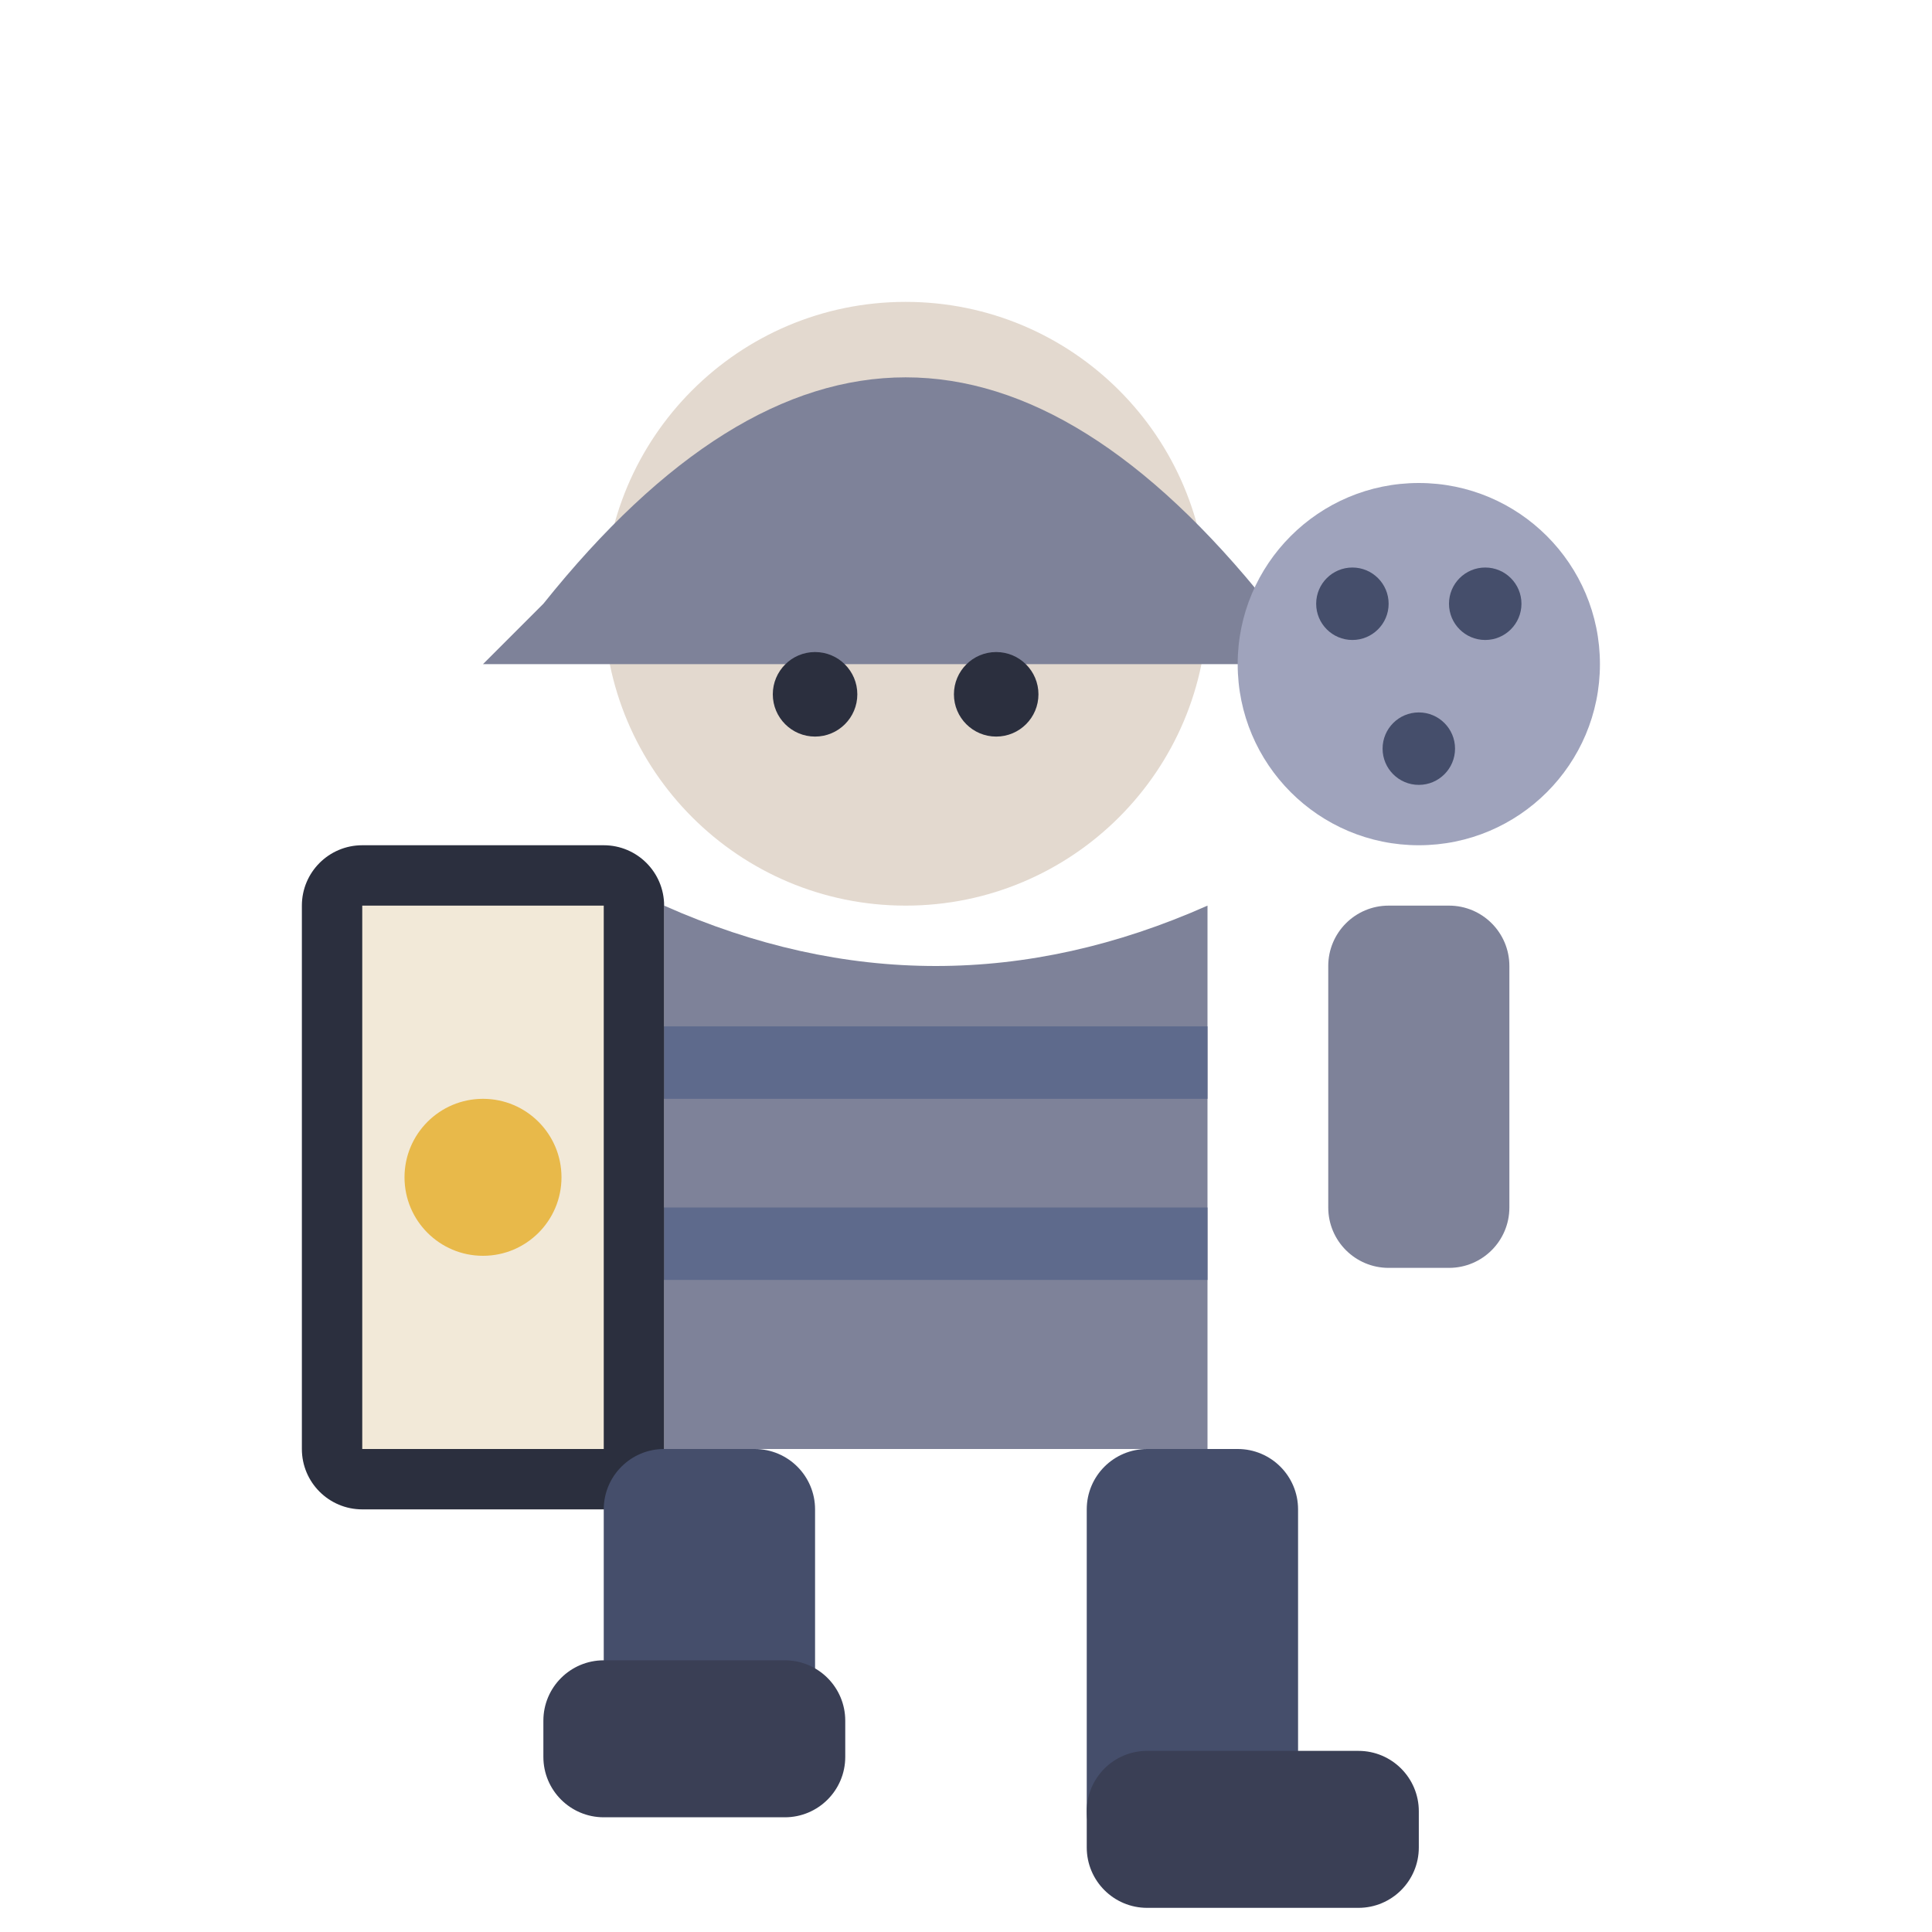
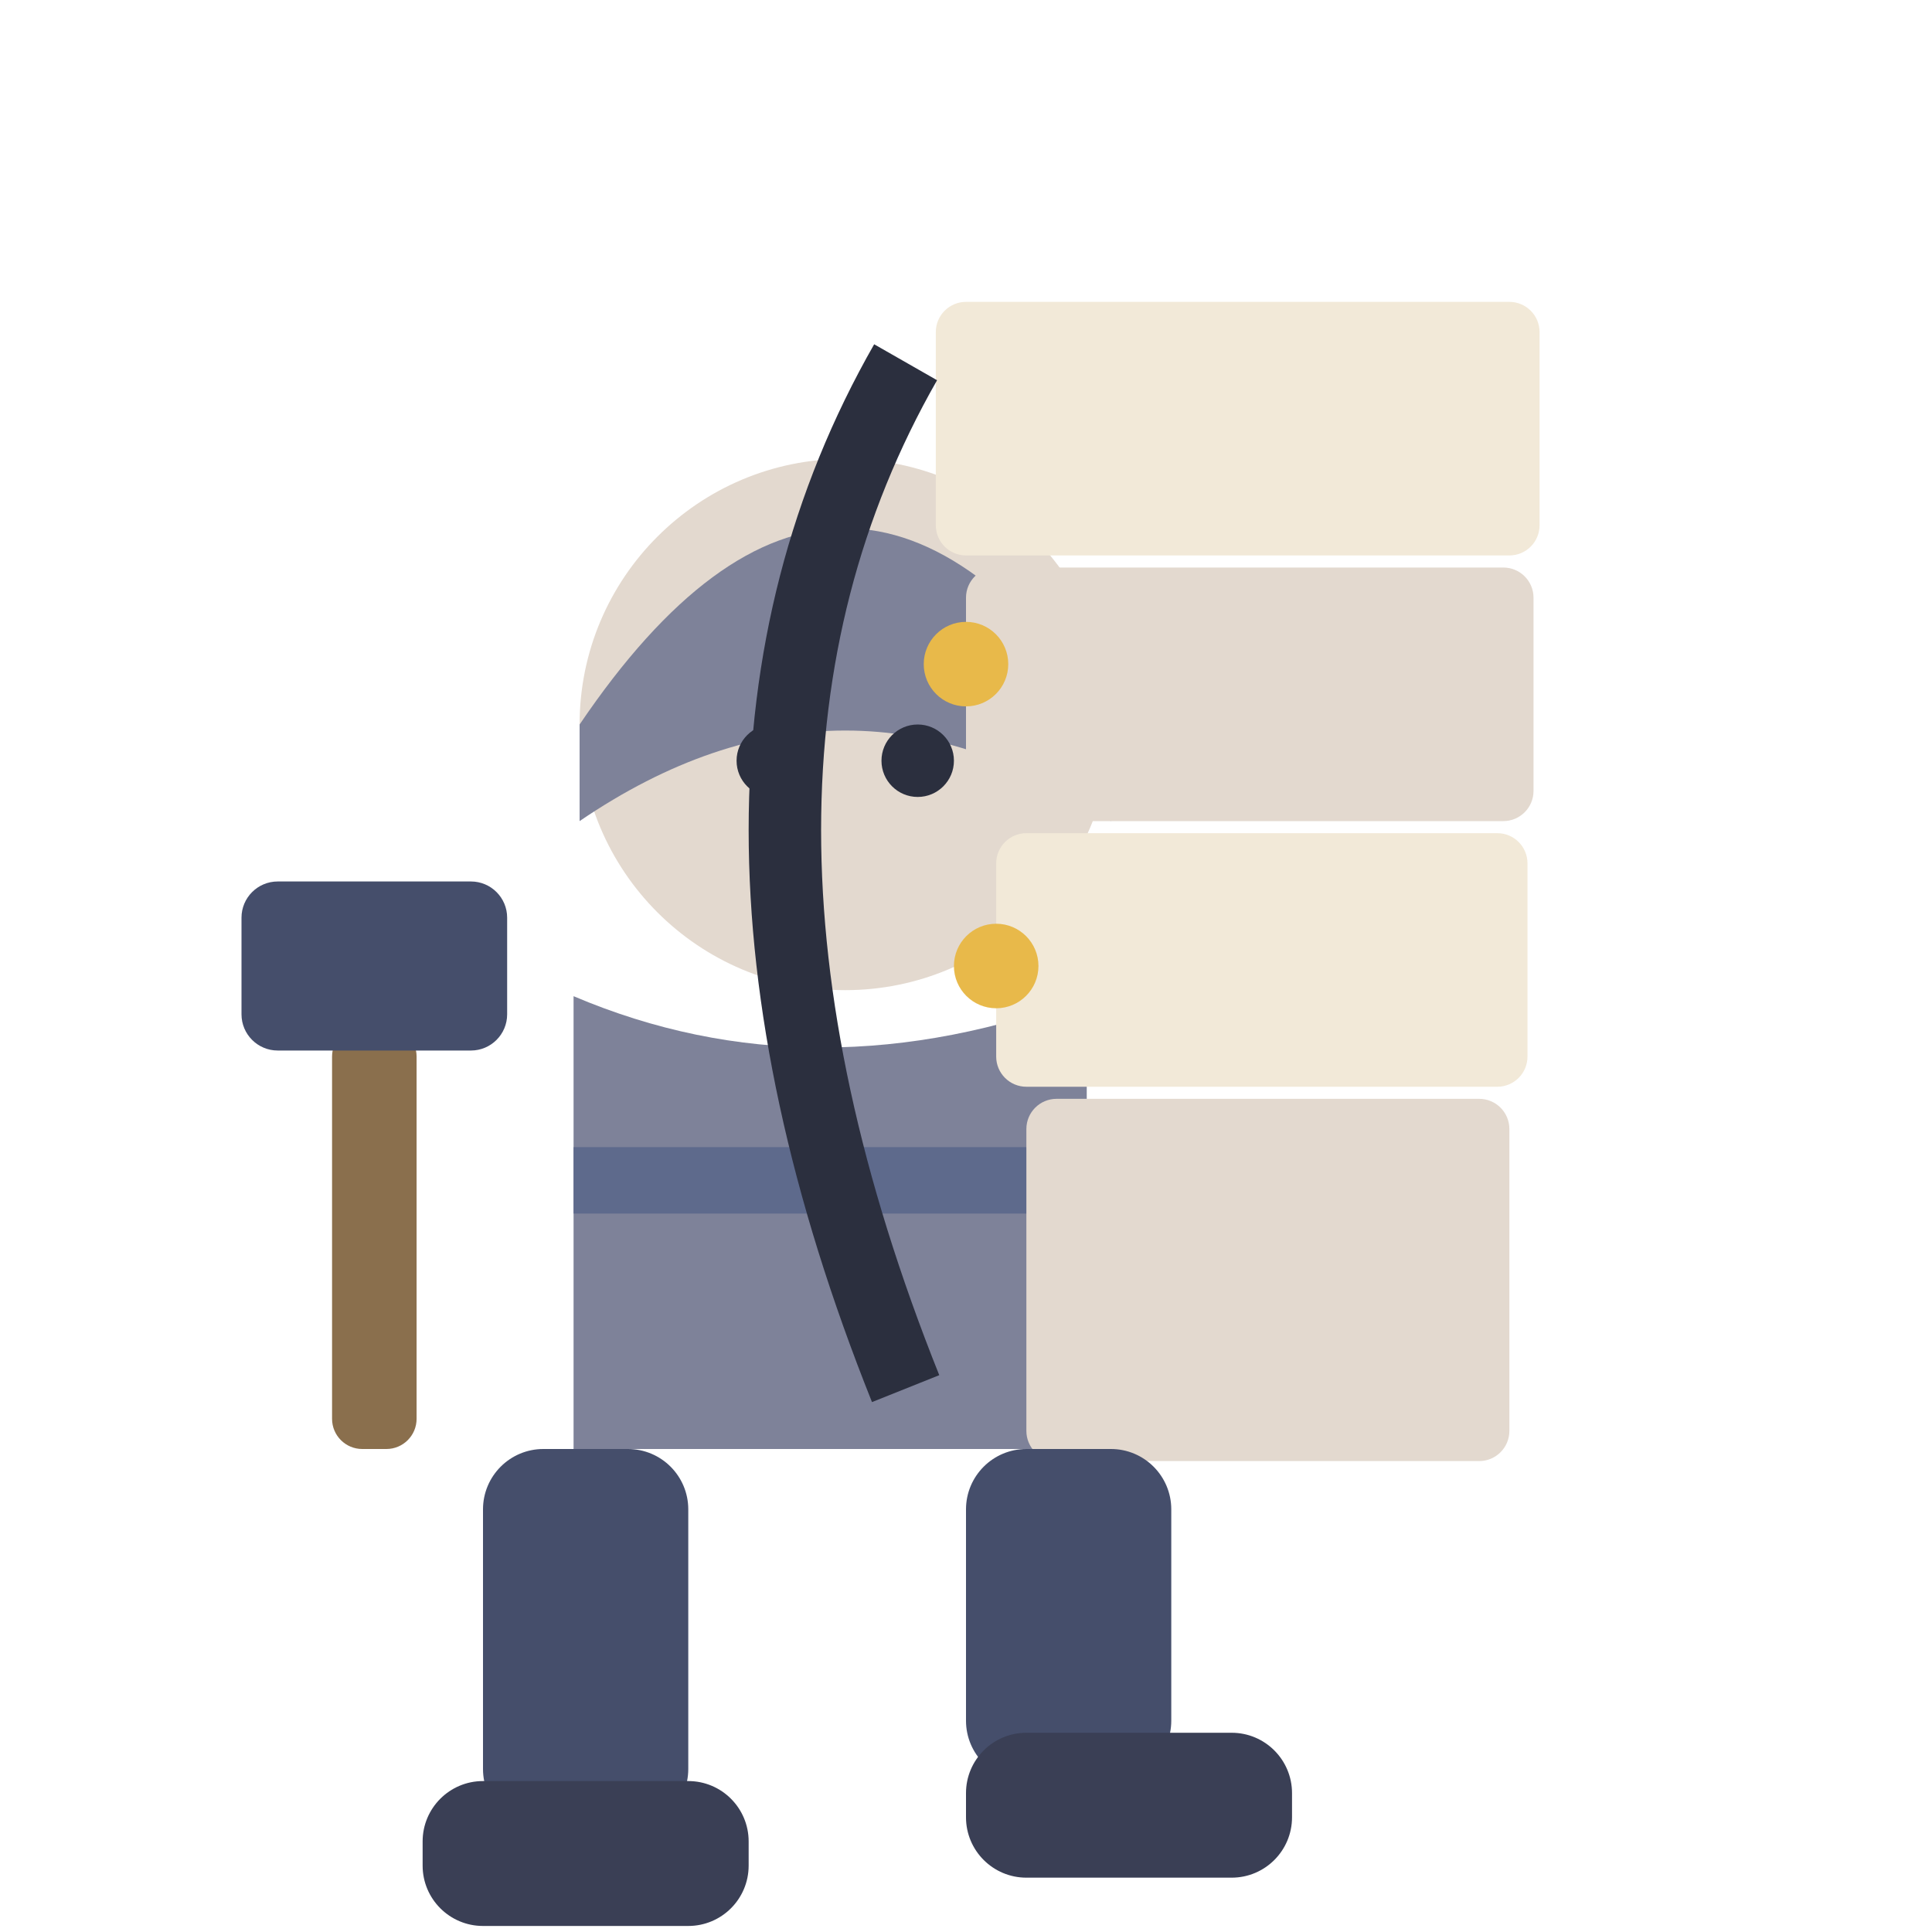
<svg xmlns="http://www.w3.org/2000/svg" viewBox="0 0 32 32">
-   <circle cx="15" cy="10" r="5" fill="#E3D9CF" />
-   <path d="M9,10 Q15,2.5 21,10 L22,11 L8,11 Z" fill="#7E8299" />
-   <circle cx="13.5" cy="11.5" r="0.7" fill="#2B2F3E" />
-   <circle cx="16.5" cy="11.5" r="0.7" fill="#2B2F3E" />
-   <path d="M11,15 L11,24 L20,24 L20,15 Q15.5,17 11,15 Z" fill="#7E8299" />
-   <rect x="11" y="17" width="9" height="1.2" fill="#5E6A8C" />
-   <rect x="11" y="20" width="9" height="1.2" fill="#5E6A8C" />
-   <rect x="5" y="14" width="6" height="11" rx="1" fill="#2B2F3E" />
-   <rect x="6" y="15" width="4" height="9" fill="#F2E9D8" />
-   <circle cx="8" cy="19.5" r="1.3" fill="#E8B94A" />
-   <rect x="22" y="15" width="3" height="6" rx="1" fill="#7E8299" />
-   <circle cx="23.5" cy="11" r="3" fill="#9FA3BC" />
-   <circle cx="22.4" cy="10" r="0.6" fill="#454E6B" />
-   <circle cx="24.6" cy="10" r="0.6" fill="#454E6B" />
-   <circle cx="23.5" cy="12.4" r="0.6" fill="#454E6B" />
-   <rect x="18" y="24" width="3.5" height="7" rx="1" fill="#454E6B" />
-   <rect x="10" y="24" width="3.5" height="5.5" rx="1" fill="#454E6B" />
-   <rect x="18" y="29" width="5.5" height="2.6" rx="1" fill="#3A3F55" />
-   <rect x="9" y="27.5" width="5" height="2.6" rx="1" fill="#3A3F55" />
+   <circle cx="14" cy="12" r="4.4" fill="#E3D9CF" />
+   <path d="M9.6,12 Q14,5.5 18.4,12 L18.4,13.6 Q14,10.6 9.6,13.6 Z" fill="#7E8299" />
+   <circle cx="12.8" cy="12.6" r="0.6" fill="#2B2F3E" />
+   <circle cx="15.2" cy="12.6" r="0.6" fill="#2B2F3E" />
+   <path d="M9.5,16.5 L9.5,24 L18,24 L18,16.5 Q13.5,18.2 9.5,16.5 Z" fill="#7E8299" />
+   <rect x="9.5" y="19" width="8.5" height="1.1" fill="#5E6A8C" />
+   <rect x="15.5" y="5" width="10" height="4.2" rx="0.5" fill="#F2E9D8" />
+   <rect x="16" y="9.4" width="9.4" height="4.2" rx="0.5" fill="#E3D9CF" />
+   <rect x="16.5" y="13.8" width="8.8" height="4.2" rx="0.5" fill="#F2E9D8" />
+   <rect x="17" y="18.2" width="8" height="6" rx="0.5" fill="#E3D9CF" />
+   <path d="M15,6 Q11,13 15,23" stroke="#2B2F3E" stroke-width="1.2" fill="none" />
+   <circle cx="16" cy="11" r="0.7" fill="#E8B94A" />
+   <circle cx="16.5" cy="16" r="0.7" fill="#E8B94A" />
+   <rect x="5.5" y="17" width="1.4" height="7" rx="0.5" fill="#8A6F4D" />
+   <rect x="4" y="14.6" width="4.4" height="2.8" rx="0.6" fill="#454E6B" />
+   <rect x="16" y="24" width="3.4" height="5.5" rx="1" fill="#454E6B" />
+   <rect x="8" y="24" width="3.4" height="6.3" rx="1" fill="#454E6B" />
+   <rect x="16" y="28.7" width="5.4" height="2.4" rx="1" fill="#3A3F55" />
+   <rect x="7" y="29.5" width="5.4" height="2.4" rx="1" fill="#3A3F55" />
</svg>
